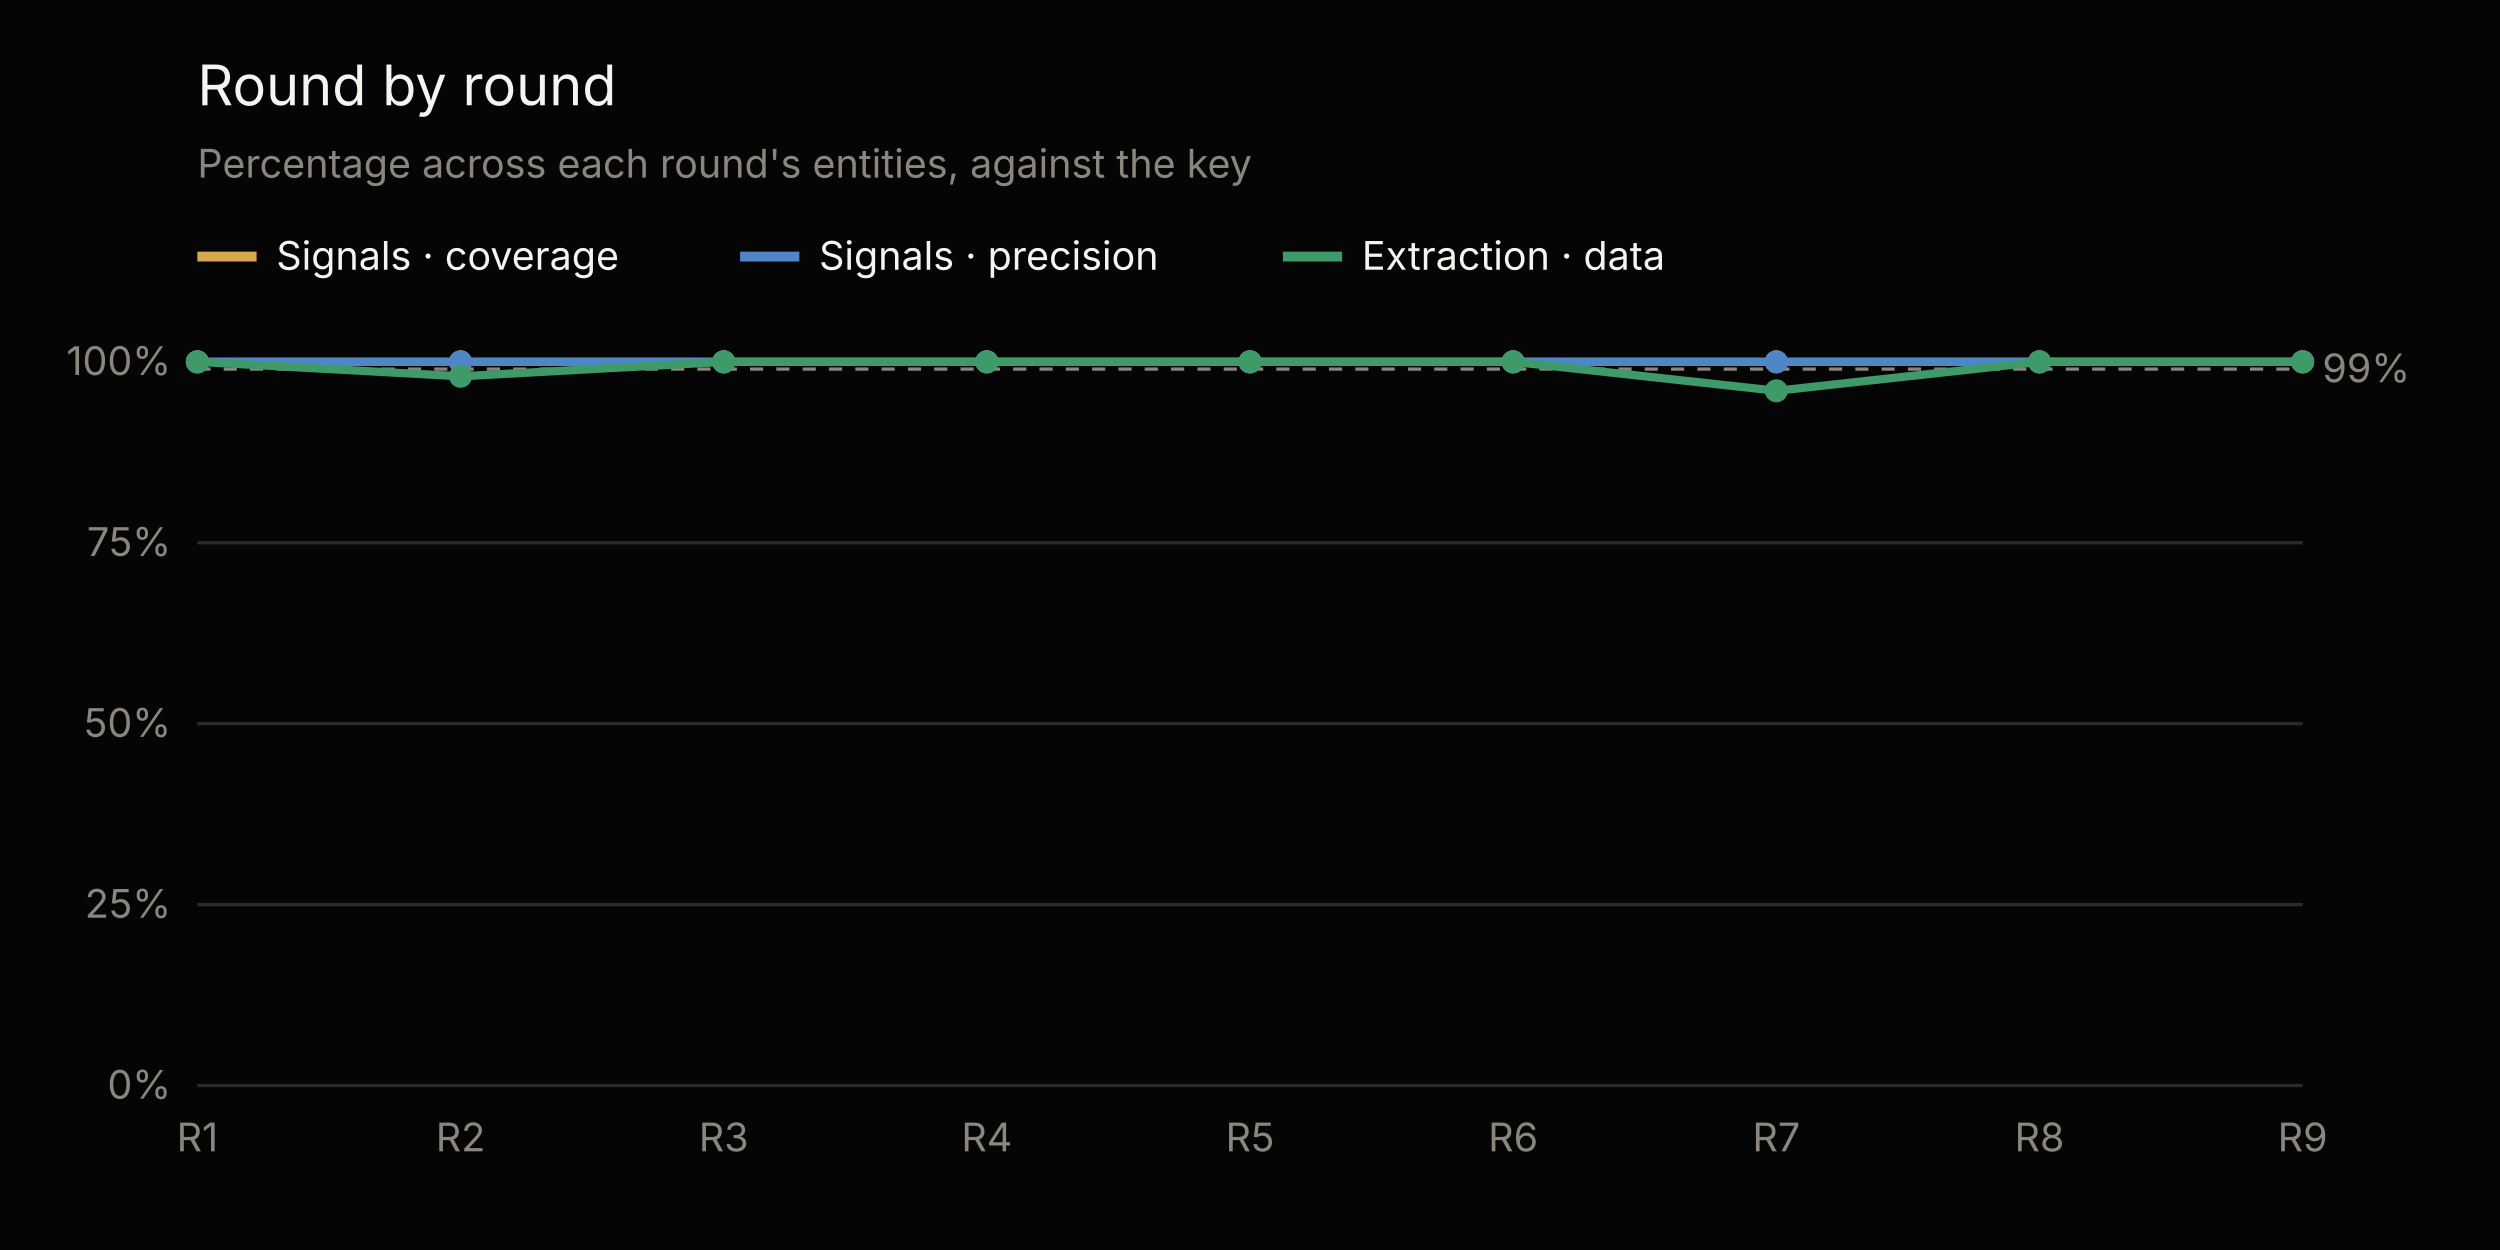
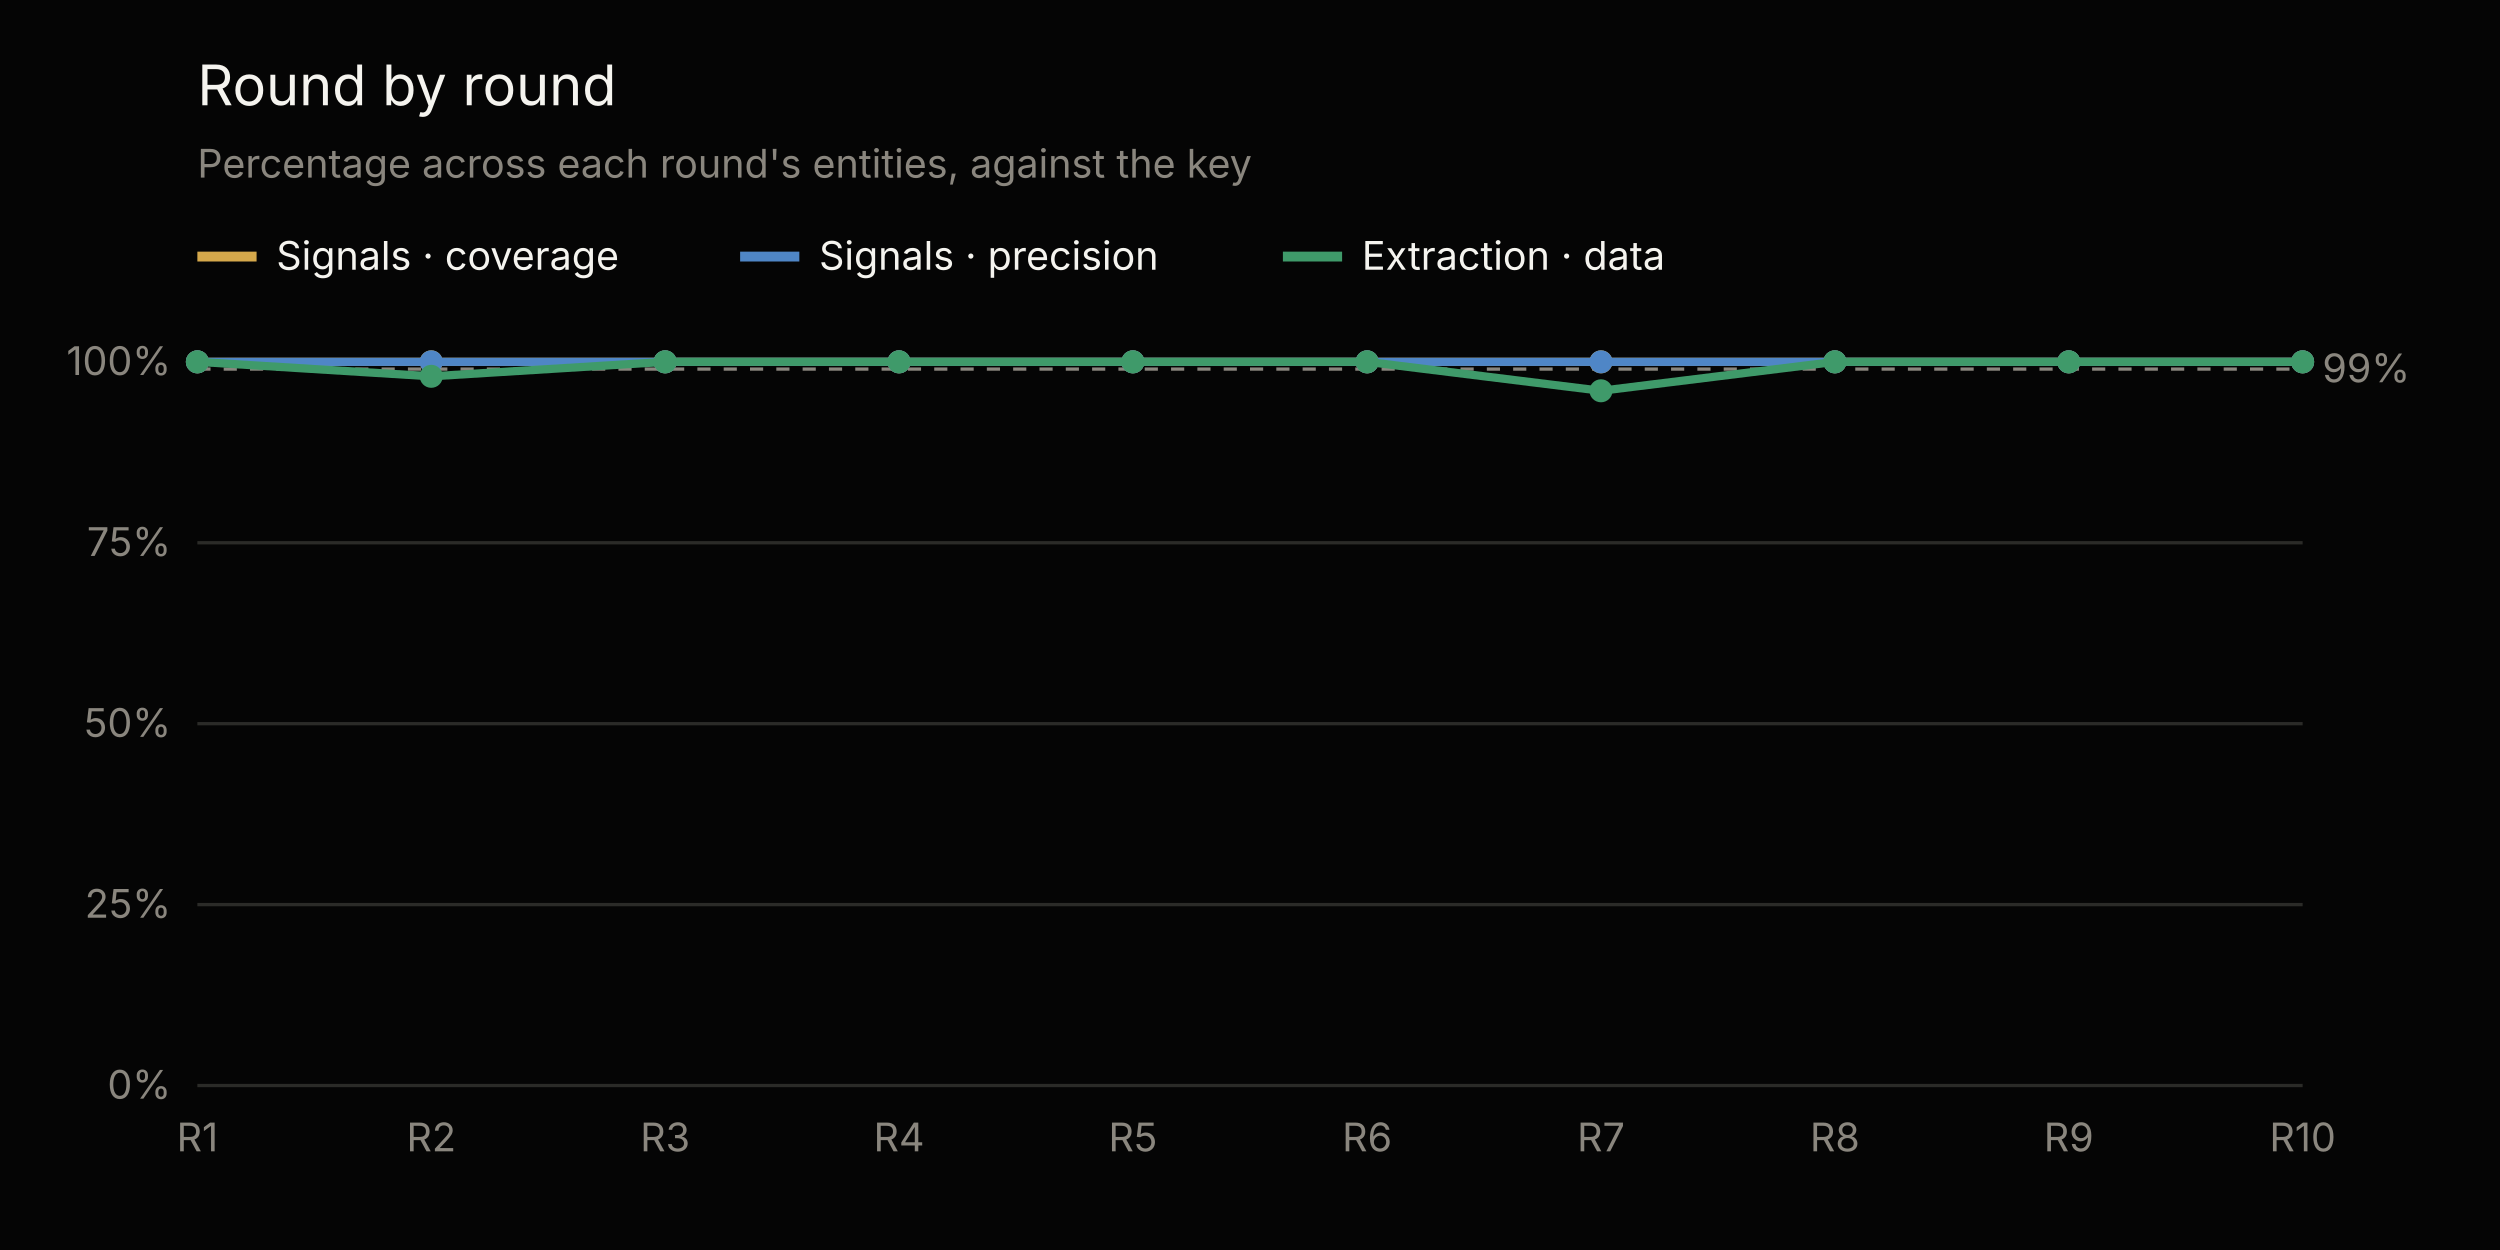
<svg xmlns="http://www.w3.org/2000/svg" viewBox="0 0 760 380" font-family="Inter, Arial, sans-serif" font-size="12">
  <rect width="760" height="380" fill="#050505" />
  <text x="60" y="32" font-size="17" fill="#f5f4ef">Round by round</text>
  <text x="60" y="54" fill="#8a867e">Percentage across each round's entities, against the key</text>
  <line x1="60" x2="78" y1="78" y2="78" stroke="#d5a84b" stroke-width="3" />
  <text x="84" y="82" fill="#f5f4ef">Signals · coverage</text>
  <line x1="225" x2="243" y1="78" y2="78" stroke="#4f86c6" stroke-width="3" />
  <text x="249" y="82" fill="#f5f4ef">Signals · precision</text>
  <line x1="390" x2="408" y1="78" y2="78" stroke="#3f9a6a" stroke-width="3" />
  <text x="414" y="82" fill="#f5f4ef">Extraction · data</text>
  <line x1="60" x2="700" y1="330.0" y2="330.0" stroke="#2b2b28" />
  <text x="52" y="334.0" text-anchor="end" fill="#8a867e">0%</text>
  <line x1="60" x2="700" y1="275.0" y2="275.0" stroke="#2b2b28" />
  <text x="52" y="279.0" text-anchor="end" fill="#8a867e">25%</text>
  <line x1="60" x2="700" y1="220.0" y2="220.0" stroke="#2b2b28" />
  <text x="52" y="224.0" text-anchor="end" fill="#8a867e">50%</text>
  <line x1="60" x2="700" y1="165.0" y2="165.0" stroke="#2b2b28" />
  <text x="52" y="169.0" text-anchor="end" fill="#8a867e">75%</text>
  <line x1="60" x2="700" y1="110.0" y2="110.0" stroke="#2b2b28" />
  <text x="52" y="114.0" text-anchor="end" fill="#8a867e">100%</text>
  <line x1="60" x2="700" y1="112.2" y2="112.2" stroke="#8a867e" stroke-dasharray="4 4" />
  <text x="706" y="116.2" fill="#8a867e">99%</text>
  <text x="60.0" y="350" text-anchor="middle" fill="#8a867e">R1</text>
-   <text x="140.0" y="350" text-anchor="middle" fill="#8a867e">R2</text>
-   <text x="220.0" y="350" text-anchor="middle" fill="#8a867e">R3</text>
-   <text x="300.0" y="350" text-anchor="middle" fill="#8a867e">R4</text>
-   <text x="380.0" y="350" text-anchor="middle" fill="#8a867e">R5</text>
-   <text x="460.0" y="350" text-anchor="middle" fill="#8a867e">R6</text>
-   <text x="540.0" y="350" text-anchor="middle" fill="#8a867e">R7</text>
-   <text x="620.0" y="350" text-anchor="middle" fill="#8a867e">R8</text>
-   <text x="700.0" y="350" text-anchor="middle" fill="#8a867e">R9</text>
-   <path d="M60.0,110.0 L140.0,110.0 L220.0,110.0 L300.0,110.0 L380.0,110.0 L460.0,110.0 L540.0,110.0 L620.0,110.0 L700.0,110.0" fill="none" stroke="#d5a84b" stroke-width="2.5" />
+   <text x="131.1" y="350" text-anchor="middle" fill="#8a867e">R2</text>
+   <text x="202.2" y="350" text-anchor="middle" fill="#8a867e">R3</text>
+   <text x="273.3" y="350" text-anchor="middle" fill="#8a867e">R4</text>
+   <text x="344.4" y="350" text-anchor="middle" fill="#8a867e">R5</text>
+   <text x="415.6" y="350" text-anchor="middle" fill="#8a867e">R6</text>
+   <text x="486.7" y="350" text-anchor="middle" fill="#8a867e">R7</text>
+   <text x="557.8" y="350" text-anchor="middle" fill="#8a867e">R8</text>
+   <text x="628.9" y="350" text-anchor="middle" fill="#8a867e">R9</text>
+   <text x="700.0" y="350" text-anchor="middle" fill="#8a867e">R10</text>
+   <path d="M60.0,110.0 L131.1,110.0 L202.2,110.0 L273.3,110.0 L344.4,110.0 L415.6,110.0 L486.7,110.0 L557.8,110.0 L628.9,110.0 L700.0,110.0" fill="none" stroke="#d5a84b" stroke-width="2.5" />
  <circle cx="60.0" cy="110.0" r="3.5" fill="#d5a84b" />
-   <circle cx="140.0" cy="110.0" r="3.5" fill="#d5a84b" />
-   <circle cx="220.0" cy="110.0" r="3.5" fill="#d5a84b" />
-   <circle cx="300.0" cy="110.0" r="3.5" fill="#d5a84b" />
-   <circle cx="380.0" cy="110.0" r="3.5" fill="#d5a84b" />
-   <circle cx="460.0" cy="110.0" r="3.5" fill="#d5a84b" />
-   <circle cx="540.0" cy="110.0" r="3.5" fill="#d5a84b" />
-   <circle cx="620.0" cy="110.0" r="3.5" fill="#d5a84b" />
+   <circle cx="131.1" cy="110.0" r="3.5" fill="#d5a84b" />
+   <circle cx="202.2" cy="110.0" r="3.5" fill="#d5a84b" />
+   <circle cx="273.3" cy="110.0" r="3.5" fill="#d5a84b" />
+   <circle cx="344.4" cy="110.0" r="3.5" fill="#d5a84b" />
+   <circle cx="415.6" cy="110.0" r="3.5" fill="#d5a84b" />
+   <circle cx="486.7" cy="110.0" r="3.5" fill="#d5a84b" />
+   <circle cx="557.8" cy="110.0" r="3.5" fill="#d5a84b" />
+   <circle cx="628.9" cy="110.0" r="3.5" fill="#d5a84b" />
  <circle cx="700.0" cy="110.0" r="3.5" fill="#d5a84b" />
-   <path d="M60.0,110.0 L140.0,110.0 L220.0,110.0 L300.0,110.0 L380.0,110.0 L460.0,110.0 L540.0,110.0 L620.0,110.0 L700.0,110.0" fill="none" stroke="#4f86c6" stroke-width="2.5" />
+   <path d="M60.0,110.0 L131.1,110.0 L202.2,110.0 L273.3,110.0 L344.4,110.0 L415.6,110.0 L486.7,110.0 L557.8,110.0 L628.9,110.0 L700.0,110.0" fill="none" stroke="#4f86c6" stroke-width="2.5" />
  <circle cx="60.0" cy="110.0" r="3.5" fill="#4f86c6" />
-   <circle cx="140.0" cy="110.0" r="3.5" fill="#4f86c6" />
-   <circle cx="220.0" cy="110.0" r="3.5" fill="#4f86c6" />
-   <circle cx="300.0" cy="110.0" r="3.5" fill="#4f86c6" />
-   <circle cx="380.0" cy="110.0" r="3.5" fill="#4f86c6" />
-   <circle cx="460.0" cy="110.0" r="3.5" fill="#4f86c6" />
-   <circle cx="540.0" cy="110.0" r="3.5" fill="#4f86c6" />
-   <circle cx="620.0" cy="110.0" r="3.5" fill="#4f86c6" />
+   <circle cx="131.1" cy="110.0" r="3.5" fill="#4f86c6" />
+   <circle cx="202.2" cy="110.0" r="3.5" fill="#4f86c6" />
+   <circle cx="273.3" cy="110.0" r="3.5" fill="#4f86c6" />
+   <circle cx="344.4" cy="110.0" r="3.5" fill="#4f86c6" />
+   <circle cx="415.6" cy="110.0" r="3.5" fill="#4f86c6" />
+   <circle cx="486.7" cy="110.0" r="3.5" fill="#4f86c6" />
+   <circle cx="557.8" cy="110.0" r="3.5" fill="#4f86c6" />
+   <circle cx="628.9" cy="110.0" r="3.5" fill="#4f86c6" />
  <circle cx="700.0" cy="110.0" r="3.5" fill="#4f86c6" />
-   <path d="M60.0,110.0 L140.0,114.4 L220.0,110.0 L300.0,110.0 L380.0,110.0 L460.0,110.0 L540.0,118.8 L620.0,110.0 L700.0,110.0" fill="none" stroke="#3f9a6a" stroke-width="2.5" />
+   <path d="M60.0,110.0 L131.1,114.4 L202.2,110.0 L273.3,110.0 L344.4,110.0 L415.6,110.0 L486.7,118.8 L557.8,110.0 L628.9,110.0 L700.0,110.0" fill="none" stroke="#3f9a6a" stroke-width="2.5" />
  <circle cx="60.0" cy="110.0" r="3.5" fill="#3f9a6a" />
-   <circle cx="140.0" cy="114.4" r="3.5" fill="#3f9a6a" />
-   <circle cx="220.0" cy="110.0" r="3.5" fill="#3f9a6a" />
-   <circle cx="300.0" cy="110.0" r="3.5" fill="#3f9a6a" />
-   <circle cx="380.0" cy="110.0" r="3.5" fill="#3f9a6a" />
-   <circle cx="460.0" cy="110.0" r="3.5" fill="#3f9a6a" />
-   <circle cx="540.0" cy="118.8" r="3.5" fill="#3f9a6a" />
-   <circle cx="620.0" cy="110.0" r="3.5" fill="#3f9a6a" />
+   <circle cx="131.1" cy="114.4" r="3.5" fill="#3f9a6a" />
+   <circle cx="202.2" cy="110.0" r="3.5" fill="#3f9a6a" />
+   <circle cx="273.3" cy="110.0" r="3.5" fill="#3f9a6a" />
+   <circle cx="344.4" cy="110.0" r="3.5" fill="#3f9a6a" />
+   <circle cx="415.6" cy="110.0" r="3.5" fill="#3f9a6a" />
+   <circle cx="486.7" cy="118.8" r="3.5" fill="#3f9a6a" />
+   <circle cx="557.8" cy="110.0" r="3.5" fill="#3f9a6a" />
+   <circle cx="628.9" cy="110.0" r="3.5" fill="#3f9a6a" />
  <circle cx="700.0" cy="110.0" r="3.5" fill="#3f9a6a" />
</svg>
